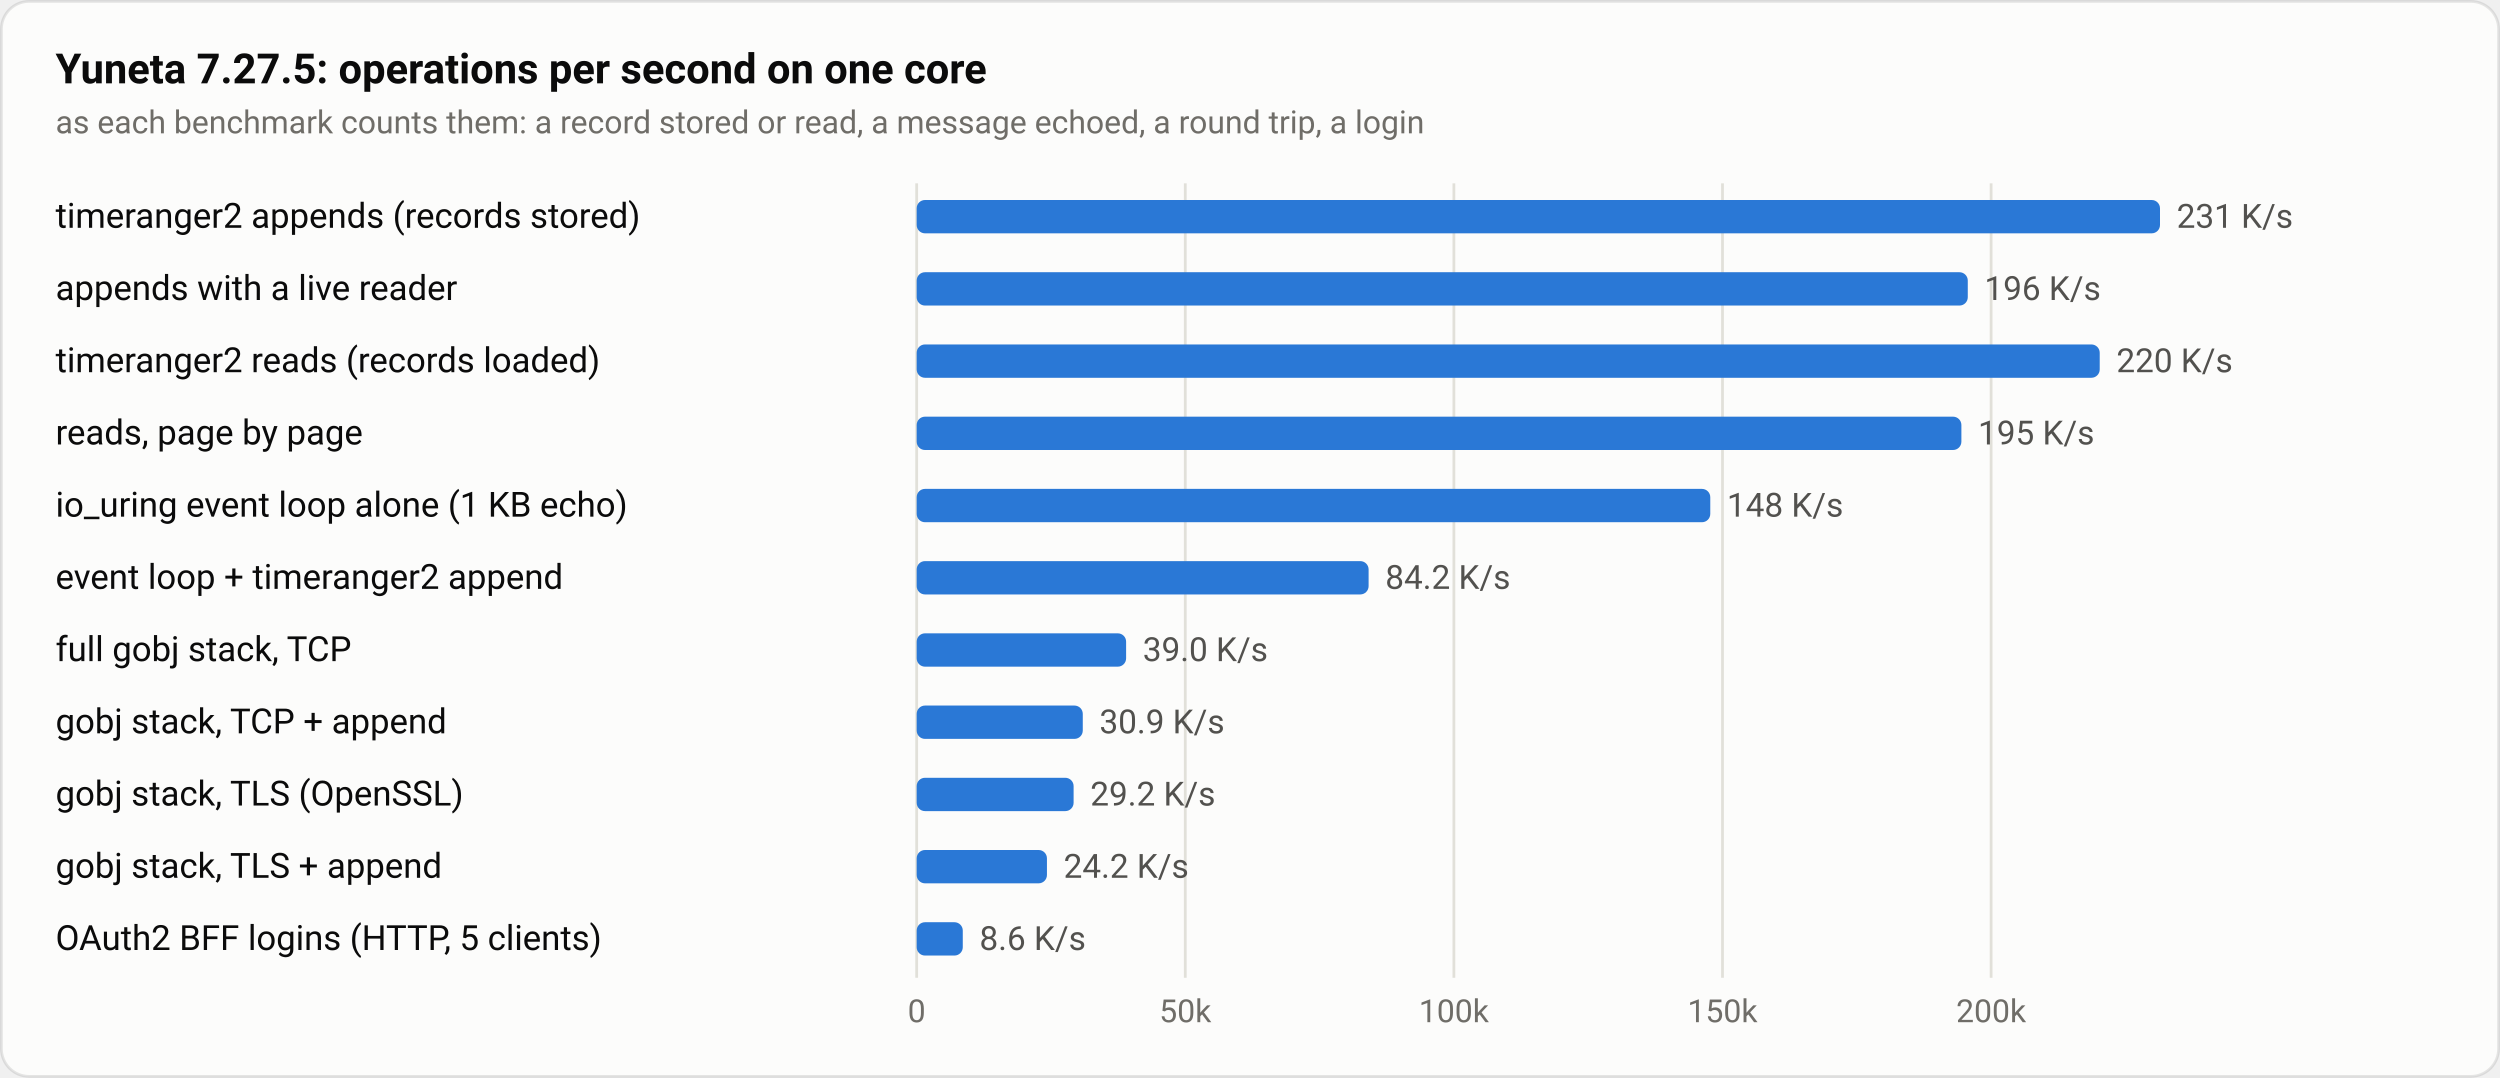
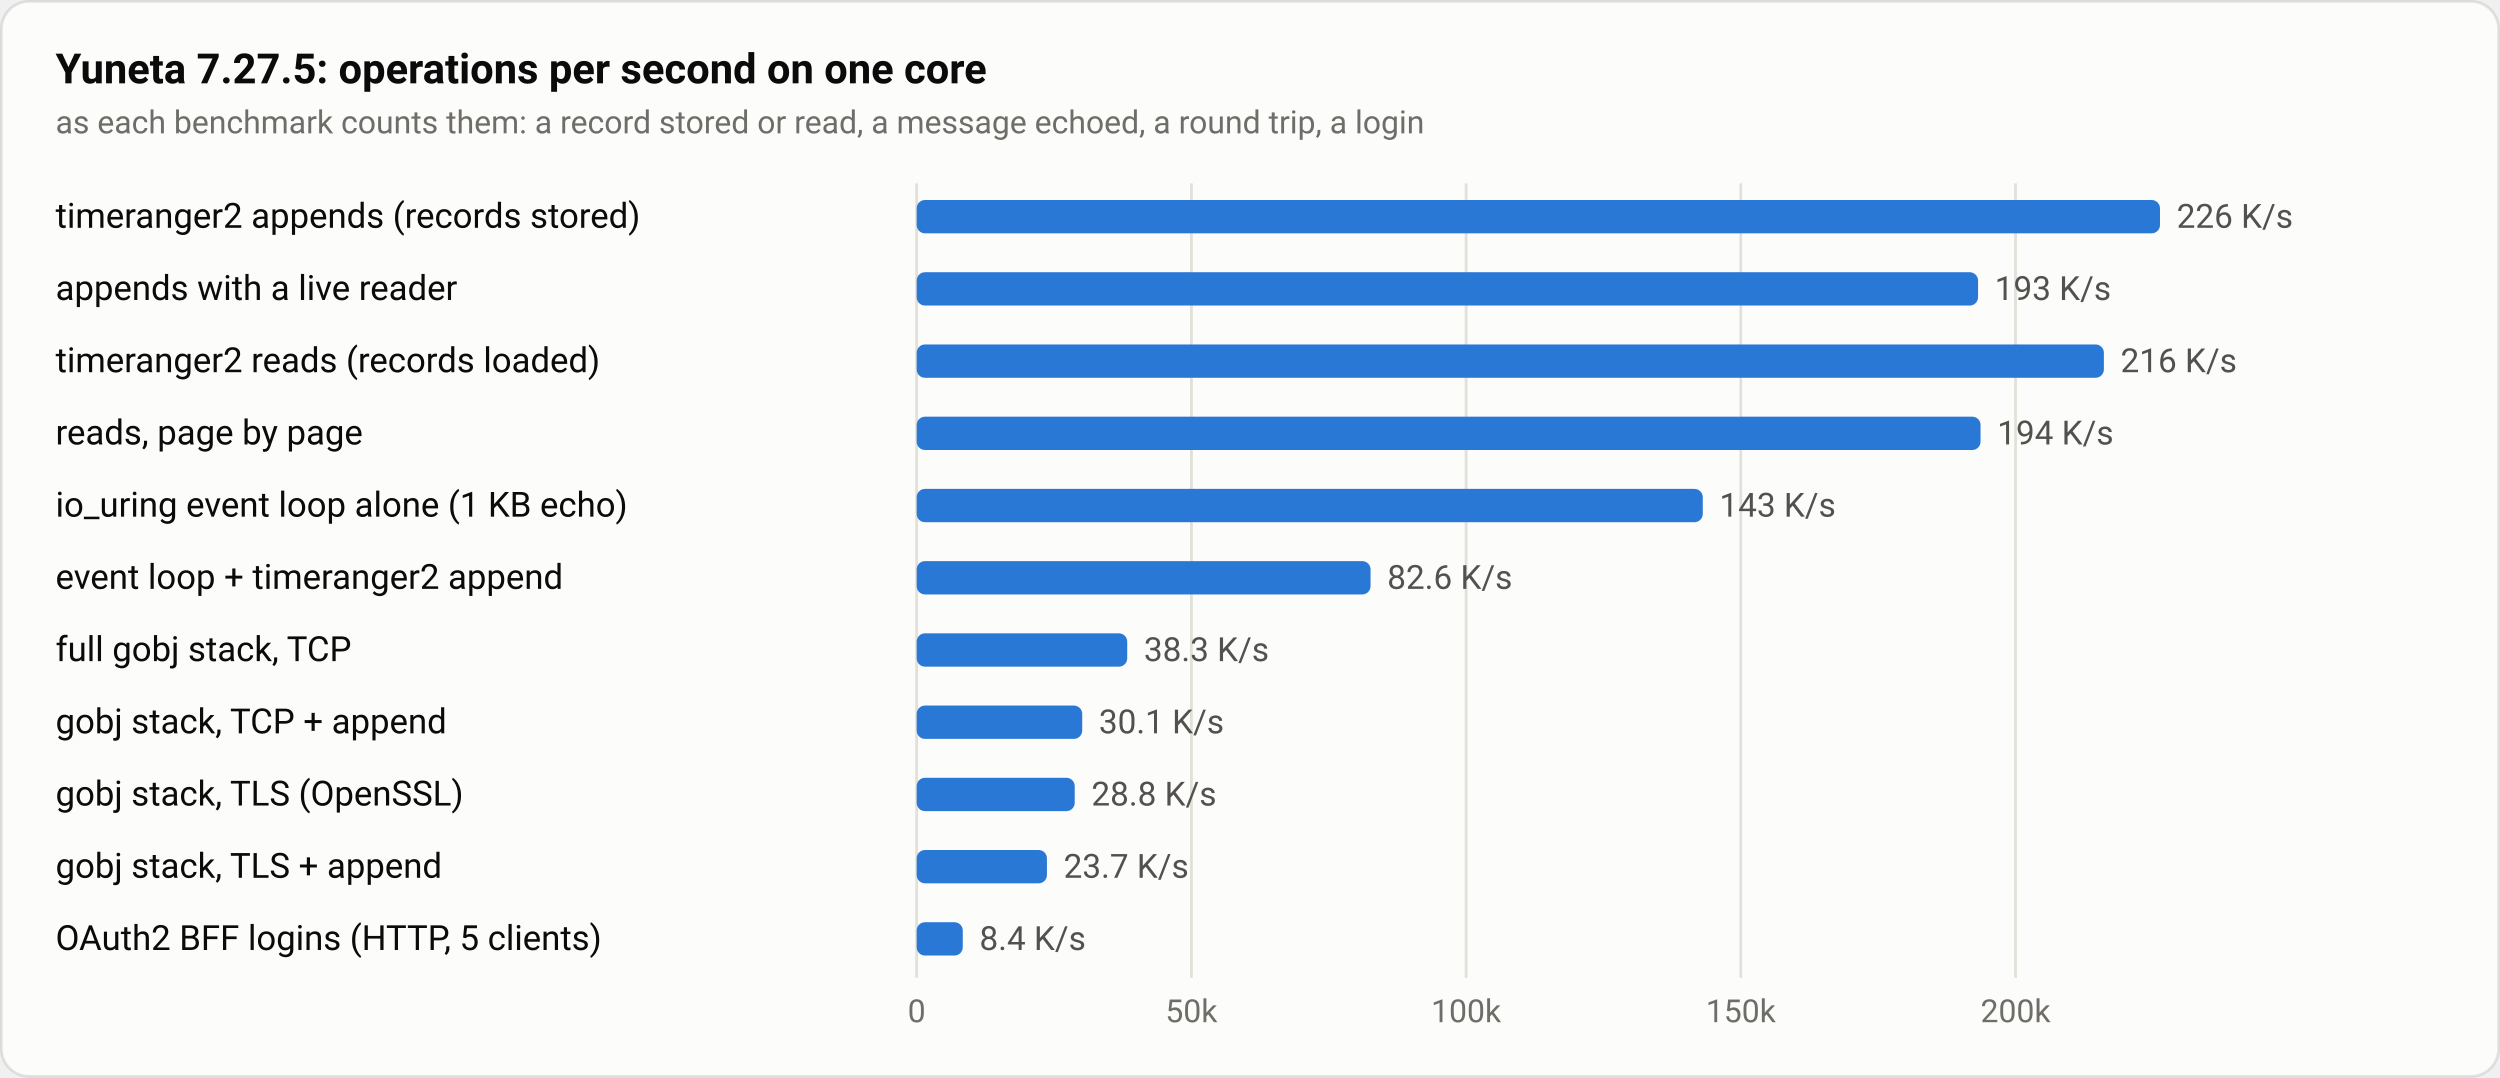
<svg xmlns="http://www.w3.org/2000/svg" viewBox="0 0 900 388" width="900" font-family="system-ui, -apple-system, 'Segoe UI', Roboto, sans-serif" role="img" aria-label="Yuneta 7.27.5: operations per second on one core">
  <style>
  .bg { fill: #fcfcfb; stroke: rgba(11,11,11,0.10); }
  .t { fill: #0b0b0b; font-size: 15px; font-weight: 600; }
  .l { fill: #0b0b0b; font-size: 12.5px; }
  .m { fill: #6f6d68; font-size: 11.5px; }
  .g { fill: #6f6d68; font-size: 11px; font-weight: 700; letter-spacing: 0.06em; }
  .v { fill: #52514e; font-size: 12px; }
  .grid { stroke: #e1e0d9; stroke-width: 1; }
  .zero { stroke: #a3a198; stroke-width: 1; }
  .gain { fill: #2a78d6; } .price { fill: #e34948; } .noise { fill: #b9b7ae; }
  .cur { fill: #2a78d6; } .prev { fill: #9b9991; }
  .curl { stroke: #2a78d6; stroke-width: 2; fill: none; }
  .w { stroke: #52514e; stroke-width: 1.5; }
  @media (prefers-color-scheme: dark) {
    .bg { fill: #1a1a19; stroke: rgba(255,255,255,0.10); }
    .t, .l { fill: #ffffff; } .m, .g { fill: #a3a198; } .v { fill: #c3c2b7; }
    .grid { stroke: #2c2c2a; } .zero { stroke: #5c5b56; }
    .gain, .cur { fill: #3987e5; } .price { fill: #e66767; } .noise { fill: #5c5b56; } .prev { fill: #7a786f; }
    .curl { stroke: #3987e5; } .w { stroke: #c3c2b7; }
  }
</style>
  <rect class="bg" x="0.5" y="0.5" width="899" height="387" rx="10" />
  <line class="grid" x1="330.0" x2="330.0" y1="66" y2="352" />
  <text class="m" x="330.0" y="368" text-anchor="middle">0</text>
-   <line class="grid" x1="426.7" x2="426.7" y1="66" y2="352" />
-   <text class="m" x="426.7" y="368" text-anchor="middle">50k</text>
-   <line class="grid" x1="523.4" x2="523.4" y1="66" y2="352" />
-   <text class="m" x="523.4" y="368" text-anchor="middle">100k</text>
-   <line class="grid" x1="620.1" x2="620.1" y1="66" y2="352" />
-   <text class="m" x="620.1" y="368" text-anchor="middle">150k</text>
-   <line class="grid" x1="716.8" x2="716.8" y1="66" y2="352" />
-   <text class="m" x="716.8" y="368" text-anchor="middle">200k</text>
+   <line class="grid" x1="428.9" x2="428.9" y1="66" y2="352" />
+   <text class="m" x="428.9" y="368" text-anchor="middle">50k</text>
+   <line class="grid" x1="527.8" x2="527.8" y1="66" y2="352" />
+   <text class="m" x="527.8" y="368" text-anchor="middle">100k</text>
+   <line class="grid" x1="626.7" x2="626.7" y1="66" y2="352" />
+   <text class="m" x="626.7" y="368" text-anchor="middle">150k</text>
+   <line class="grid" x1="725.6" x2="725.6" y1="66" y2="352" />
+   <text class="m" x="725.6" y="368" text-anchor="middle">200k</text>
  <text class="t" x="20" y="30">Yuneta 7.27.5: operations per second on one core</text>
  <text class="m" x="20" y="48">as each benchmark counts them: a record stored or read, a message echoed, a round trip, a login</text>
  <text class="l" x="20" y="82">timeranger2 appends (records stored)</text>
  <rect class="cur" x="330" y="72" width="447.6" height="12" rx="3" />
-   <text class="v" x="783.6" y="82">231 K/s</text>
+   <text class="v" x="783.6" y="82">226 K/s</text>
  <text class="l" x="20" y="108">appends with a live reader</text>
-   <rect class="cur" x="330" y="98" width="378.4" height="12" rx="3" />
-   <text class="v" x="714.4" y="108">196 K/s</text>
+   <rect class="cur" x="330" y="98" width="382.1" height="12" rx="3" />
+   <text class="v" x="718.1" y="108">193 K/s</text>
  <text class="l" x="20" y="134">timeranger2 reads (records loaded)</text>
-   <rect class="cur" x="330" y="124" width="425.9" height="12" rx="3" />
-   <text class="v" x="761.9" y="134">220 K/s</text>
+   <rect class="cur" x="330" y="124" width="427.4" height="12" rx="3" />
+   <text class="v" x="763.4" y="134">216 K/s</text>
  <text class="l" x="20" y="160">reads, page by page</text>
-   <rect class="cur" x="330" y="150" width="376.1" height="12" rx="3" />
-   <text class="v" x="712.1" y="160">195 K/s</text>
+   <rect class="cur" x="330" y="150" width="383.0" height="12" rx="3" />
+   <text class="v" x="719.0" y="160">194 K/s</text>
  <text class="l" x="20" y="186">io_uring event loop alone (1 KB echo)</text>
-   <rect class="cur" x="330" y="176" width="285.7" height="12" rx="3" />
-   <text class="v" x="621.7" y="186">148 K/s</text>
+   <rect class="cur" x="330" y="176" width="283.0" height="12" rx="3" />
+   <text class="v" x="619.0" y="186">143 K/s</text>
  <text class="l" x="20" y="212">event loop + timeranger2 append</text>
-   <rect class="cur" x="330" y="202" width="162.7" height="12" rx="3" />
-   <text class="v" x="498.7" y="212">84.2 K/s</text>
+   <rect class="cur" x="330" y="202" width="163.4" height="12" rx="3" />
+   <text class="v" x="499.4" y="212">82.6 K/s</text>
  <text class="l" x="20" y="238">full gobj stack, TCP</text>
-   <rect class="cur" x="330" y="228" width="75.4" height="12" rx="3" />
-   <text class="v" x="411.4" y="238">39.0 K/s</text>
+   <rect class="cur" x="330" y="228" width="75.8" height="12" rx="3" />
+   <text class="v" x="411.8" y="238">38.3 K/s</text>
  <text class="l" x="20" y="264">gobj stack, TCP + append</text>
-   <rect class="cur" x="330" y="254" width="59.8" height="12" rx="3" />
-   <text class="v" x="395.8" y="264">30.9 K/s</text>
+   <rect class="cur" x="330" y="254" width="59.6" height="12" rx="3" />
+   <text class="v" x="395.6" y="264">30.1 K/s</text>
  <text class="l" x="20" y="290">gobj stack, TLS (OpenSSL)</text>
-   <rect class="cur" x="330" y="280" width="56.5" height="12" rx="3" />
-   <text class="v" x="392.5" y="290">29.2 K/s</text>
+   <rect class="cur" x="330" y="280" width="56.9" height="12" rx="3" />
+   <text class="v" x="392.9" y="290">28.8 K/s</text>
  <text class="l" x="20" y="316">gobj stack, TLS + append</text>
  <rect class="cur" x="330" y="306" width="46.9" height="12" rx="3" />
-   <text class="v" x="382.9" y="316">24.2 K/s</text>
+   <text class="v" x="382.9" y="316">23.7 K/s</text>
  <text class="l" x="20" y="342">OAuth2 BFF logins (HTTP, 5 clients)</text>
  <rect class="cur" x="330" y="332" width="16.6" height="12" rx="3" />
-   <text class="v" x="352.6" y="342">8.6 K/s</text>
+   <text class="v" x="352.6" y="342">8.4 K/s</text>
</svg>
